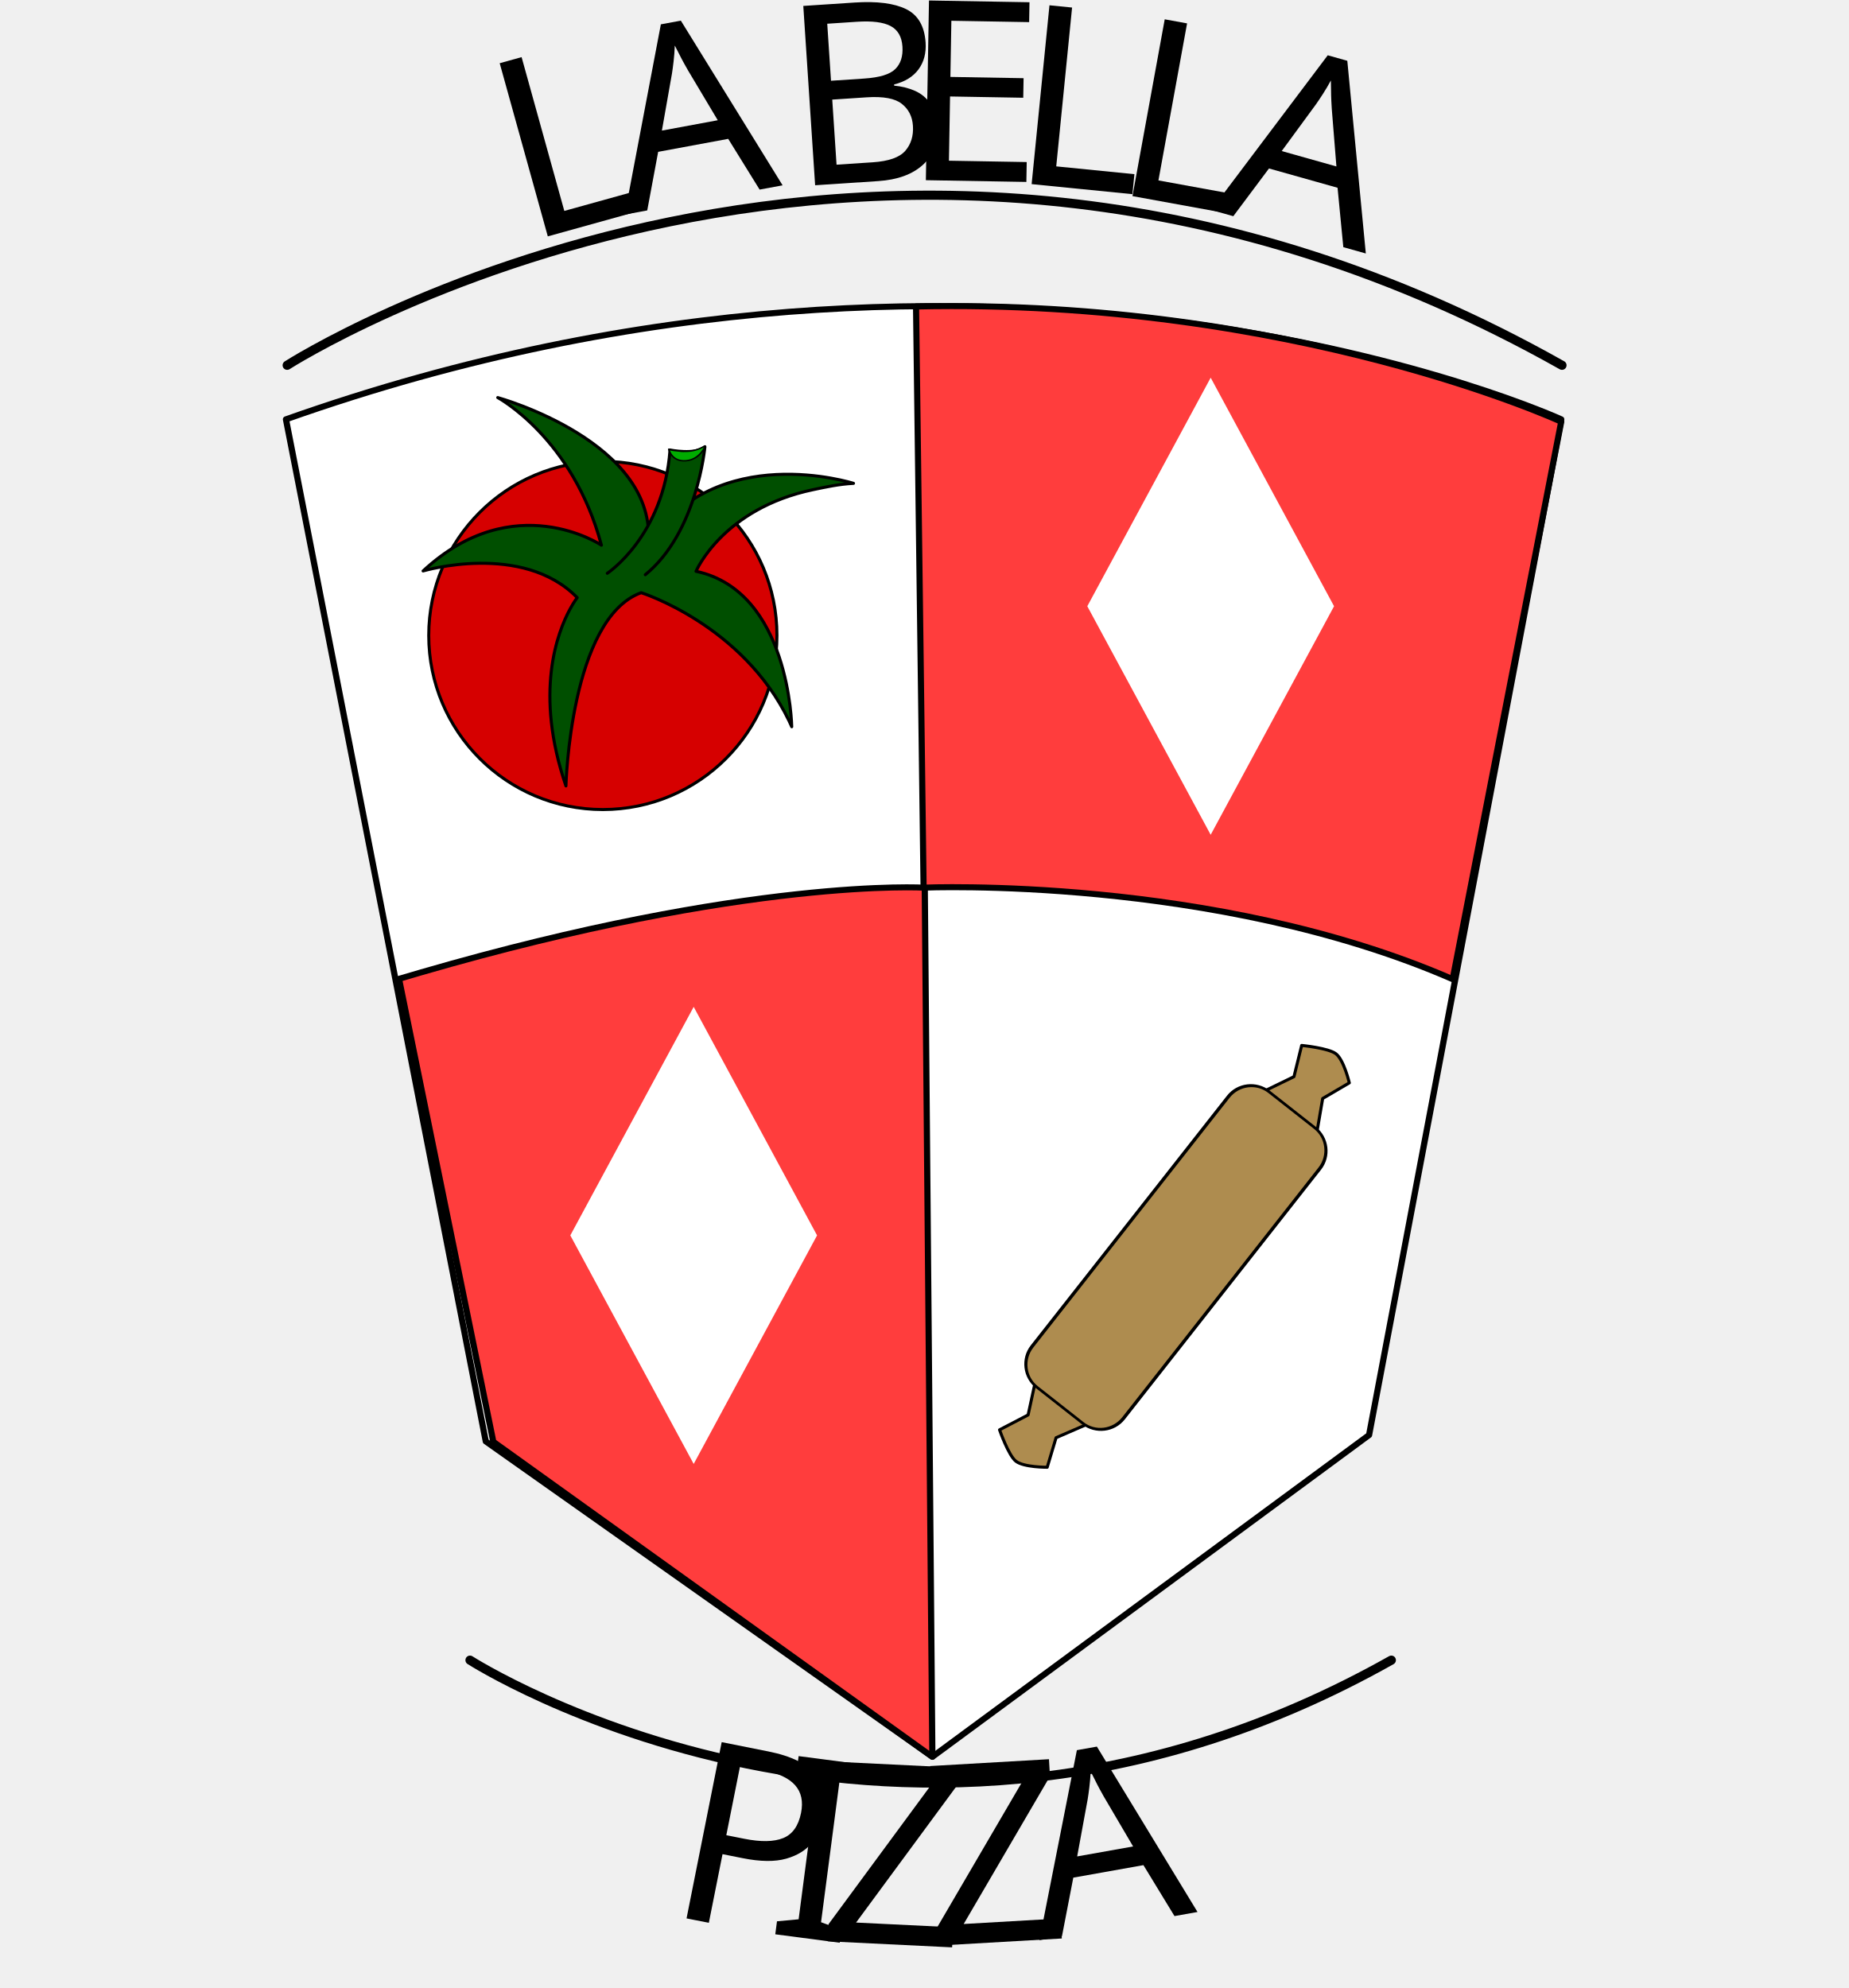
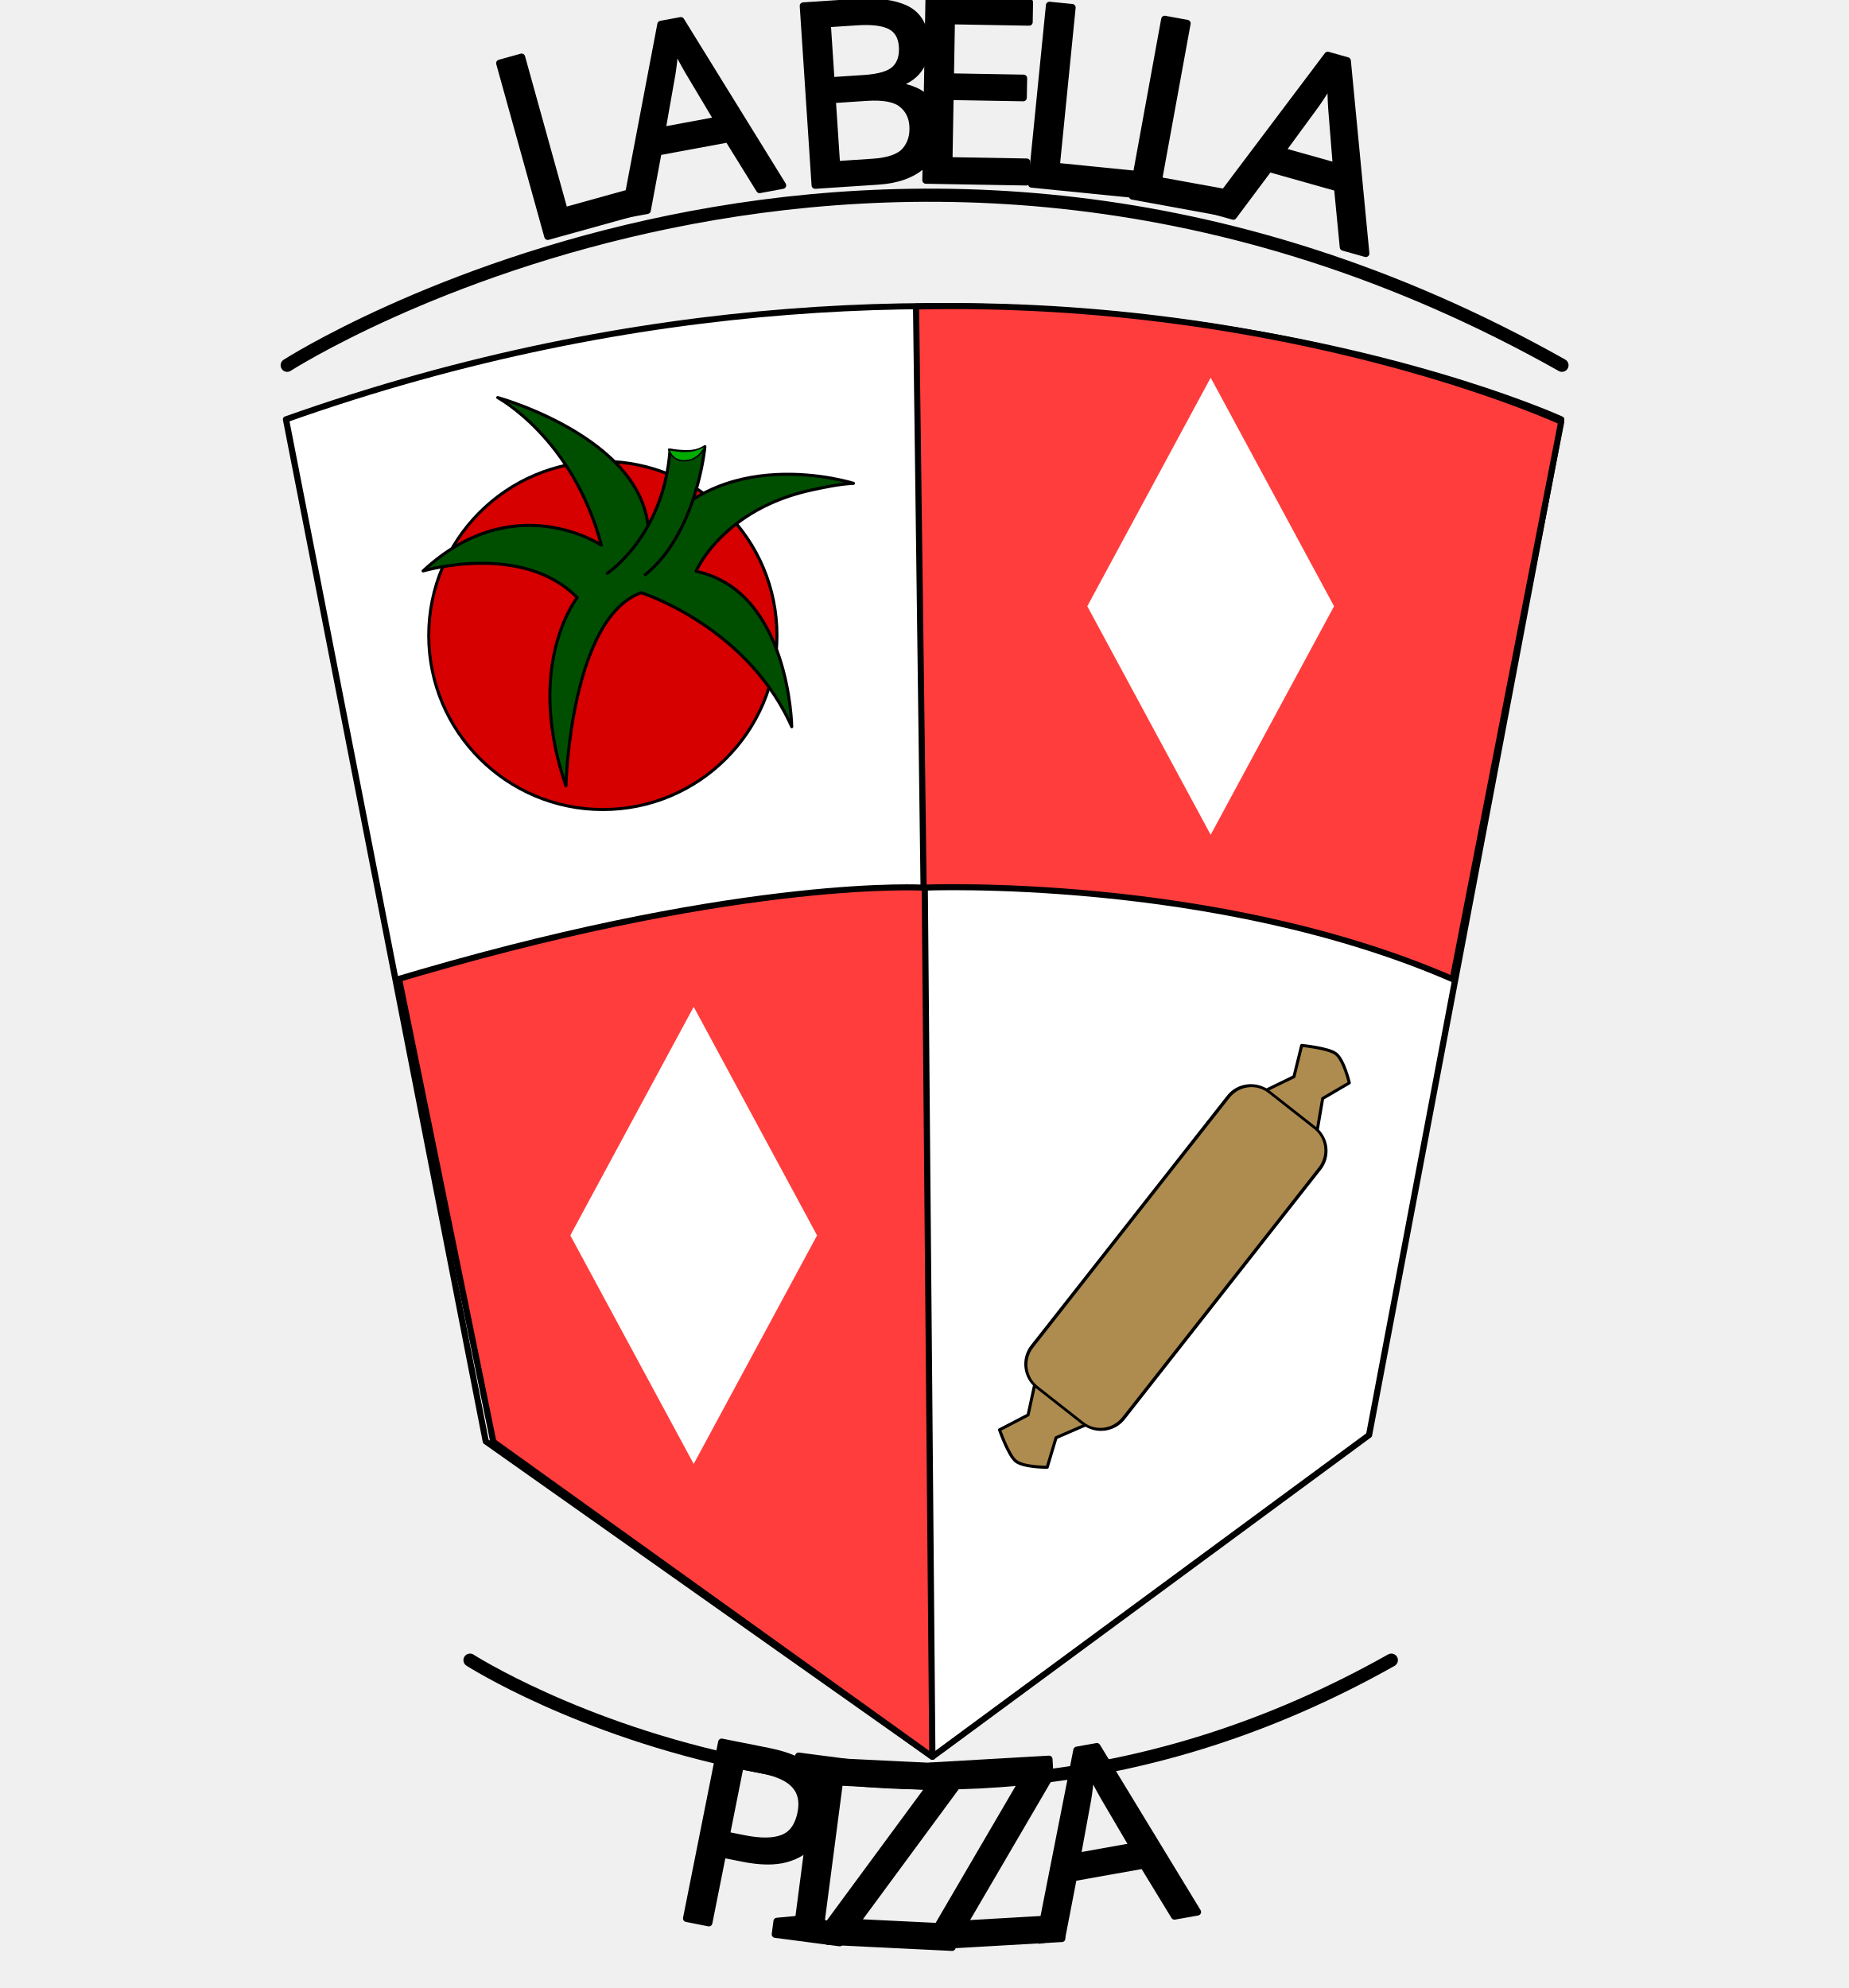
<svg xmlns="http://www.w3.org/2000/svg" width="100%" height="100%" viewBox="0 0 3373 3628" version="1.1" xml:space="preserve" style="fill-rule:evenodd;clip-rule:evenodd;stroke-linecap:round;stroke-linejoin:round;stroke-miterlimit:1.5;">
-   <g transform="matrix(5.55556,0,0,5.55556,0,0)">
-     <g id="Artboard1" transform="matrix(1,0,0,1,-658.605,-227.442)">
+   <g id="Artboard1" transform="matrix(5.55556,0,0,5.55556,-3658.92,-1263.57)">
+     <g>
      <rect x="658.605" y="227.442" width="606.977" height="653.023" style="fill:none;" />
      <g id="Crest" transform="matrix(3.3574,0,0,3.29017,-965.531,-491.695)">
        <g id="Crest-Base" transform="matrix(1.08169,0,0,1.08169,-138.202,-36.6504)">
          <path d="M600.843,274.653L618.917,368.988L659.31,398.1L698.804,368.403L716.185,274.653C716.185,274.653 665.874,251.133 600.843,274.653Z" style="fill:white;stroke:black;stroke-width:0.56px;" />
        </g>
        <g id="Lower-Left-quad" transform="matrix(1.00817,0,0,1,-401.326,40.7206)">
          <path d="M916.62,275.582L925.772,321.796L968.378,353.249L967.64,266.478C967.64,266.478 950.667,265.409 918.786,274.926C918.071,275.139 917.349,275.358 916.62,275.582Z" style="fill:rgb(255,61,61);stroke:black;stroke-width:0.6px;" />
        </g>
        <g transform="matrix(1,0,0,1,-394.273,40.751)">
          <g id="Right-upper-quad">
            <path d="M967.64,208.421L968.378,266.442C968.378,266.442 996.787,265.206 1020.14,275.582L1030.76,219.926C1030.76,219.926 1004.54,207.581 967.64,208.421" style="fill:rgb(255,61,61);stroke:black;stroke-width:0.6px;" />
          </g>
        </g>
      </g>
      <g transform="matrix(1.52854,0,0,1.52854,-416.56,-341.42)">
        <path d="M963.552,453.326L990.064,502.442L963.552,551.559L937.039,502.442L963.552,453.326Z" style="fill:white;" />
      </g>
      <g transform="matrix(1.52854,0,0,1.52854,-586.372,-134.746)">
        <path d="M963.552,453.326L990.064,502.442L963.552,551.559L937.039,502.442L963.552,453.326Z" style="fill:white;" />
      </g>
      <g id="Dough-Roller" transform="matrix(0.821077,-1.04479,1.04479,0.821077,-384.54,1127.31)">
        <g transform="matrix(1,5.55112e-17,-5.55112e-17,1,-7.30377,5.79032)">
          <path d="M1006.44,605.661L1013.18,608.938L1020.43,605.661C1020.43,605.661 1024.04,611.294 1024.04,613.62C1024.04,616.117 1020.43,620.643 1020.43,620.643L1013.33,617.85L1006.44,621.58" style="fill:rgb(174,140,79);stroke:black;stroke-width:0.75px;" />
        </g>
        <g transform="matrix(-1,-5.55112e-17,-5.55112e-17,1,1912.7,5.79032)">
          <path d="M1006.44,605.661L1013.18,608.938L1020.43,605.661C1020.43,605.661 1024.04,611.294 1024.04,613.62C1024.04,616.117 1020.43,620.643 1020.43,620.643L1013.33,617.85L1006.44,621.58" style="fill:rgb(174,140,79);stroke:black;stroke-width:0.75px;" />
        </g>
        <g transform="matrix(1,1.59594e-16,-4.09994e-17,1.23858,286.8,-261.003)">
          <path d="M712.333,705.02L712.333,716.629C712.333,719.832 709.112,722.433 705.144,722.433L626.649,722.433C622.681,722.433 619.459,719.832 619.459,716.629L619.459,705.02C619.459,701.816 622.681,699.215 626.649,699.215L705.144,699.215C709.112,699.215 712.333,701.816 712.333,705.02Z" style="fill:rgb(174,140,79);stroke:black;stroke-width:0.67px;" />
        </g>
      </g>
      <g transform="matrix(0.987014,0,0,0.987014,120.02,146.506)">
        <g transform="matrix(1,0,0,1,-0.323214,-6.06273)">
          <circle cx="746.612" cy="299.551" r="57.94" style="fill:rgb(214,0,0);stroke:black;stroke-width:1.01px;" />
        </g>
        <g transform="matrix(1,0,0,1,492.668,-173.846)">
          <g transform="matrix(0.863256,-0.0947743,0.0947743,0.863256,-622.56,93.0486)">
            <path d="M976.93,505.801C984.89,466.941 925.765,443.504 925.765,443.504C925.765,443.504 952.677,462.004 959.078,504.069C959.078,504.069 928.237,478.096 890.079,506.422C890.079,506.422 929.174,499.399 947.668,523.043C947.668,523.043 946.38,524.339 944.553,526.95C938.628,535.416 927.264,557.551 935.494,594.291C935.494,594.291 944.156,530.616 972.248,523.827C972.248,523.827 1009.63,540.267 1023.22,578.89C1023.48,579.645 1023.74,580.409 1023.98,581.182C1023.98,581.182 1028.9,529.445 994.02,517.975C994.02,517.975 1006.78,495.191 1042.11,491.761C1046.82,491.304 1052.16,490.723 1057.69,491.053C1057.69,491.053 1007.13,468.579 976.93,505.801" style="fill:rgb(0,79,0);stroke:black;stroke-width:1.17px;" />
          </g>
          <g transform="matrix(0.967818,0,0,0.967818,-171.85,-33.704)">
            <path d="M441.147,496.321C441.147,496.321 460.547,483.546 462.713,453.928C462.713,453.928 471.471,455.713 474.708,452.836C474.708,452.836 472.071,482.299 454.212,496.813" style="fill:rgb(0,79,0);stroke:black;stroke-width:1.05px;" />
          </g>
        </g>
        <g transform="matrix(1.04927,0,0,0.924438,-36.6495,29.5815)">
          <path d="M767.085,218.417C767.085,218.417 767.915,222.986 772.514,222.582C777.054,222.182 778.787,217.082 778.755,217.104C776.43,218.683 774.536,219.153 772.7,219.186C770.667,219.222 772.143,219.258 768.687,218.881C768.687,218.881 767.879,218.806 767.085,218.417Z" style="fill:rgb(0,172,0);stroke:black;stroke-width:0.51px;" />
        </g>
      </g>
      <g transform="matrix(2.29683,0,0,2.29683,-1309.15,-36.4683)">
-         <path d="M897.794,167.143C897.794,167.143 982.948,112.422 1080.1,167.143" style="fill:none;stroke:black;stroke-width:1.31px;" />
+         <path d="M897.794,167.143C897.794,167.143 982.948,112.422 1080.1,167.143" style="fill:none;stroke:black;stroke-width:1.88px;" />
      </g>
      <g transform="matrix(1.65998,0,0,-1.65998,-677.339,1050.24)">
-         <path d="M897.794,167.143C897.794,167.143 982.948,112.422 1080.1,167.143" style="fill:none;stroke:black;stroke-width:1.81px;" />
+         <path d="M897.794,167.143C897.794,167.143 982.948,112.422 1080.1,167.143" style="fill:none;stroke:black;stroke-width:2.6px;" />
      </g>
      <g transform="matrix(2.27971,0.279913,-0.279913,2.27971,-1202.05,-326.285)">
        <g transform="matrix(0.923719,-0.383071,0.383071,0.923719,912.096,165.902)">
-           <text x="0px" y="0px" style="font-family:'Gabriola', fantasy;font-size:36px;">L</text>
+           <text x="0px" y="0px" style="font-family:'Gabriola', fantasy;font-size:36px;stroke:black;stroke-width:1.02px;stroke-linecap:butt;stroke-miterlimit:2;">L</text>
        </g>
        <g transform="matrix(0.953701,-0.300755,0.300755,0.953701,925.848,160.137)">
-           <text x="0px" y="0px" style="font-family:'Gabriola', fantasy;font-size:36px;">A</text>
+           <text x="0px" y="0px" style="font-family:'Gabriola', fantasy;font-size:36px;stroke:black;stroke-width:1.02px;stroke-linecap:butt;stroke-miterlimit:2;">A</text>
        </g>
        <g transform="matrix(0.982364,-0.186976,0.186976,0.982364,948.945,153.303)">
-           <text x="0px" y="0px" style="font-family:'Gabriola', fantasy;font-size:36px;">B</text>
+           <text x="0px" y="0px" style="font-family:'Gabriola', fantasy;font-size:36px;stroke:black;stroke-width:1.02px;stroke-linecap:butt;stroke-miterlimit:2;">B</text>
        </g>
        <g transform="matrix(0.994513,-0.104611,0.104611,0.994513,964.533,150.367)">
-           <text x="0px" y="0px" style="font-family:'Gabriola', fantasy;font-size:36px;">E</text>
+           <text x="0px" y="0px" style="font-family:'Gabriola', fantasy;font-size:36px;stroke:black;stroke-width:1.02px;stroke-linecap:butt;stroke-miterlimit:2;">E</text>
        </g>
        <g transform="matrix(0.999742,-0.022735,0.022735,0.999742,979.595,148.796)">
-           <text x="0px" y="0px" style="font-family:'Gabriola', fantasy;font-size:36px;">L</text>
+           <text x="0px" y="0px" style="font-family:'Gabriola', fantasy;font-size:36px;stroke:black;stroke-width:1.02px;stroke-linecap:butt;stroke-miterlimit:2;">L</text>
        </g>
        <g transform="matrix(0.998305,0.0582075,-0.0582075,0.998305,994.123,148.459)">
-           <text x="0px" y="0px" style="font-family:'Gabriola', fantasy;font-size:36px;">L</text>
+           <text x="0px" y="0px" style="font-family:'Gabriola', fantasy;font-size:36px;stroke:black;stroke-width:1.02px;stroke-linecap:butt;stroke-miterlimit:2;">L</text>
        </g>
        <g transform="matrix(0.988442,0.151597,-0.151597,0.988442,1009.02,149.258)">
-           <text x="0px" y="0px" style="font-family:'Gabriola', fantasy;font-size:36px;">A</text>
+           <text x="0px" y="0px" style="font-family:'Gabriola', fantasy;font-size:36px;stroke:black;stroke-width:1.02px;stroke-linecap:butt;stroke-miterlimit:2;">A</text>
        </g>
      </g>
      <g transform="matrix(2.29543,-0.0801582,0.0801582,2.29543,-1334.01,-11.3126)">
        <g transform="matrix(0.973292,0.229572,-0.229572,0.973292,948.549,410.99)">
-           <text x="0px" y="0px" style="font-family:'Gabriola', fantasy;font-size:36px;">P</text>
+           <text x="0px" y="0px" style="font-family:'Gabriola', fantasy;font-size:36px;stroke:black;stroke-width:1.02px;stroke-linecap:butt;stroke-miterlimit:2;">P</text>
        </g>
        <g transform="matrix(0.986398,0.164374,-0.164374,0.986398,963.124,414.27)">
-           <text x="0px" y="0px" style="font-family:'Gabriola', fantasy;font-size:36px;">I</text>
+           <text x="0px" y="0px" style="font-family:'Gabriola', fantasy;font-size:36px;stroke:black;stroke-width:1.02px;stroke-linecap:butt;stroke-miterlimit:2;">I</text>
        </g>
        <g transform="matrix(0.996511,0.0834663,-0.0834663,0.996511,970.63,415.654)">
-           <text x="0px" y="0px" style="font-family:'Gabriola', fantasy;font-size:36px;">Z</text>
+           <text x="0px" y="0px" style="font-family:'Gabriola', fantasy;font-size:36px;stroke:black;stroke-width:1.02px;stroke-linecap:butt;stroke-miterlimit:2;">Z</text>
        </g>
        <g transform="matrix(0.999744,-0.0226076,0.0226076,0.999744,986.291,416.968)">
-           <text x="0px" y="0px" style="font-family:'Gabriola', fantasy;font-size:36px;">Z</text>
+           <text x="0px" y="0px" style="font-family:'Gabriola', fantasy;font-size:36px;stroke:black;stroke-width:1.02px;stroke-linecap:butt;stroke-miterlimit:2;">Z</text>
        </g>
        <g transform="matrix(0.990001,-0.141063,0.141063,0.990001,1002.26,416.664)">
-           <text x="0px" y="0px" style="font-family:'Gabriola', fantasy;font-size:36px;">A</text>
+           <text x="0px" y="0px" style="font-family:'Gabriola', fantasy;font-size:36px;stroke:black;stroke-width:1.02px;stroke-linecap:butt;stroke-miterlimit:2;">A</text>
        </g>
      </g>
    </g>
  </g>
</svg>
